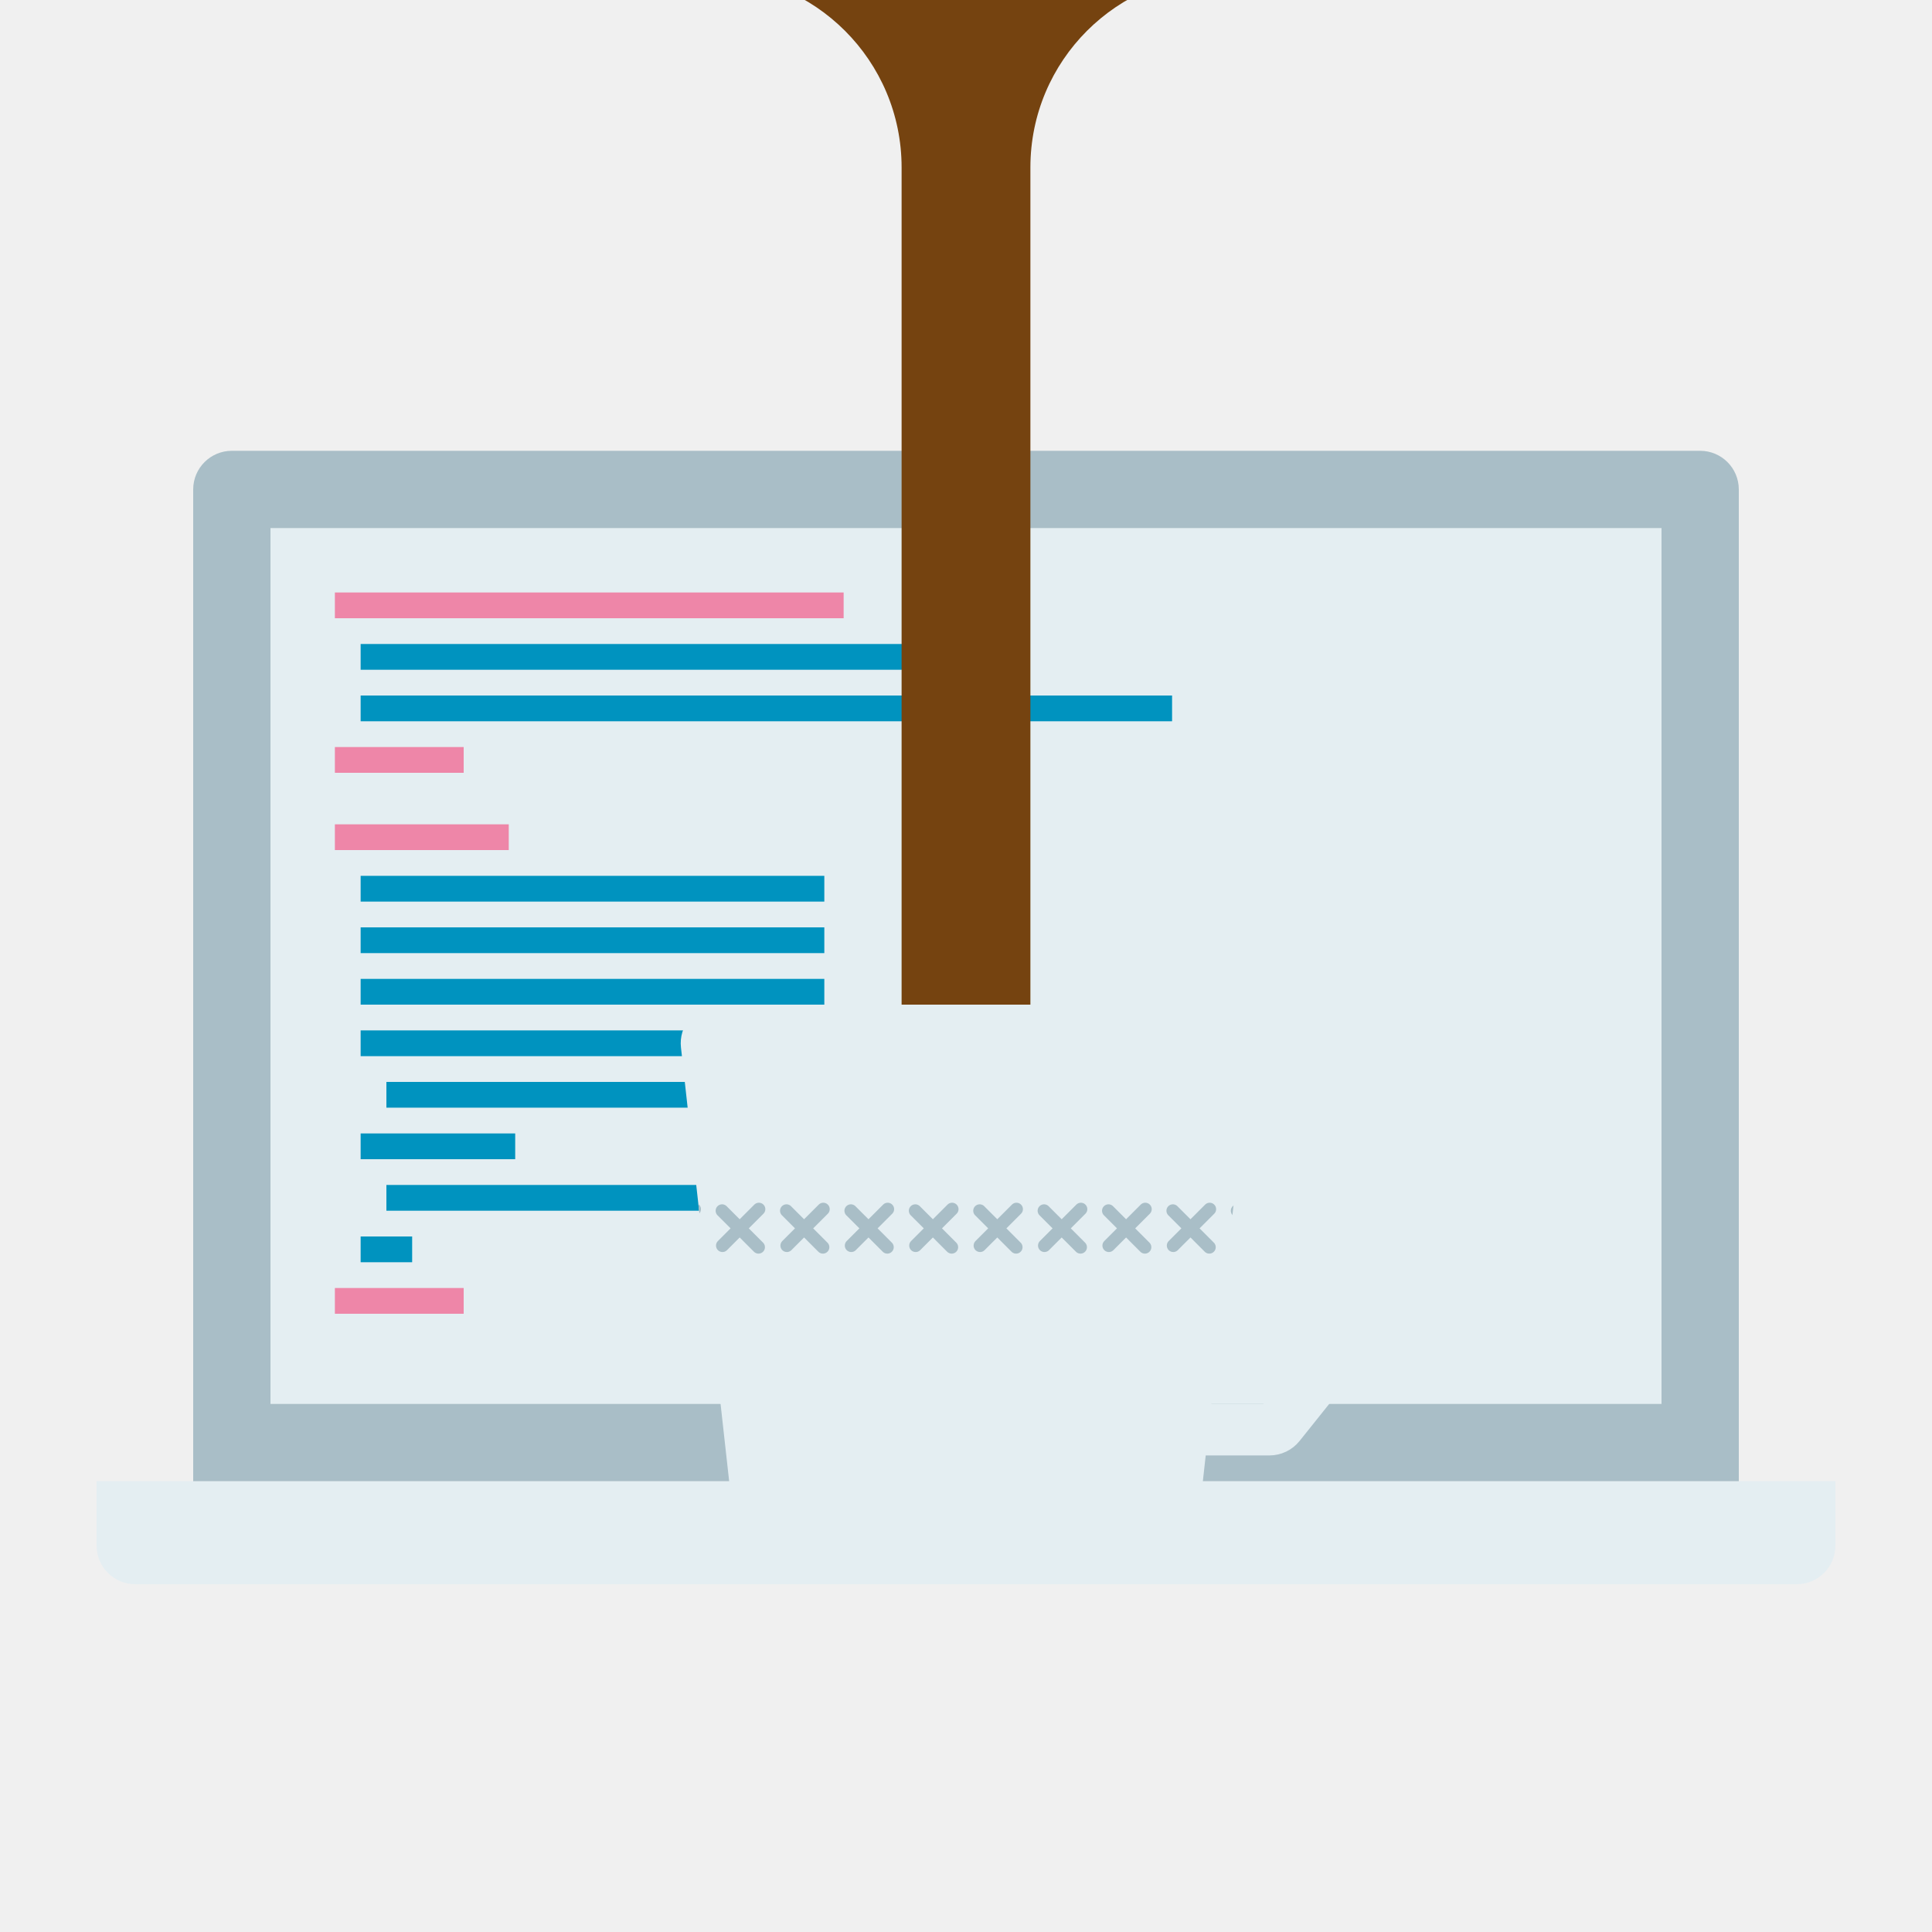
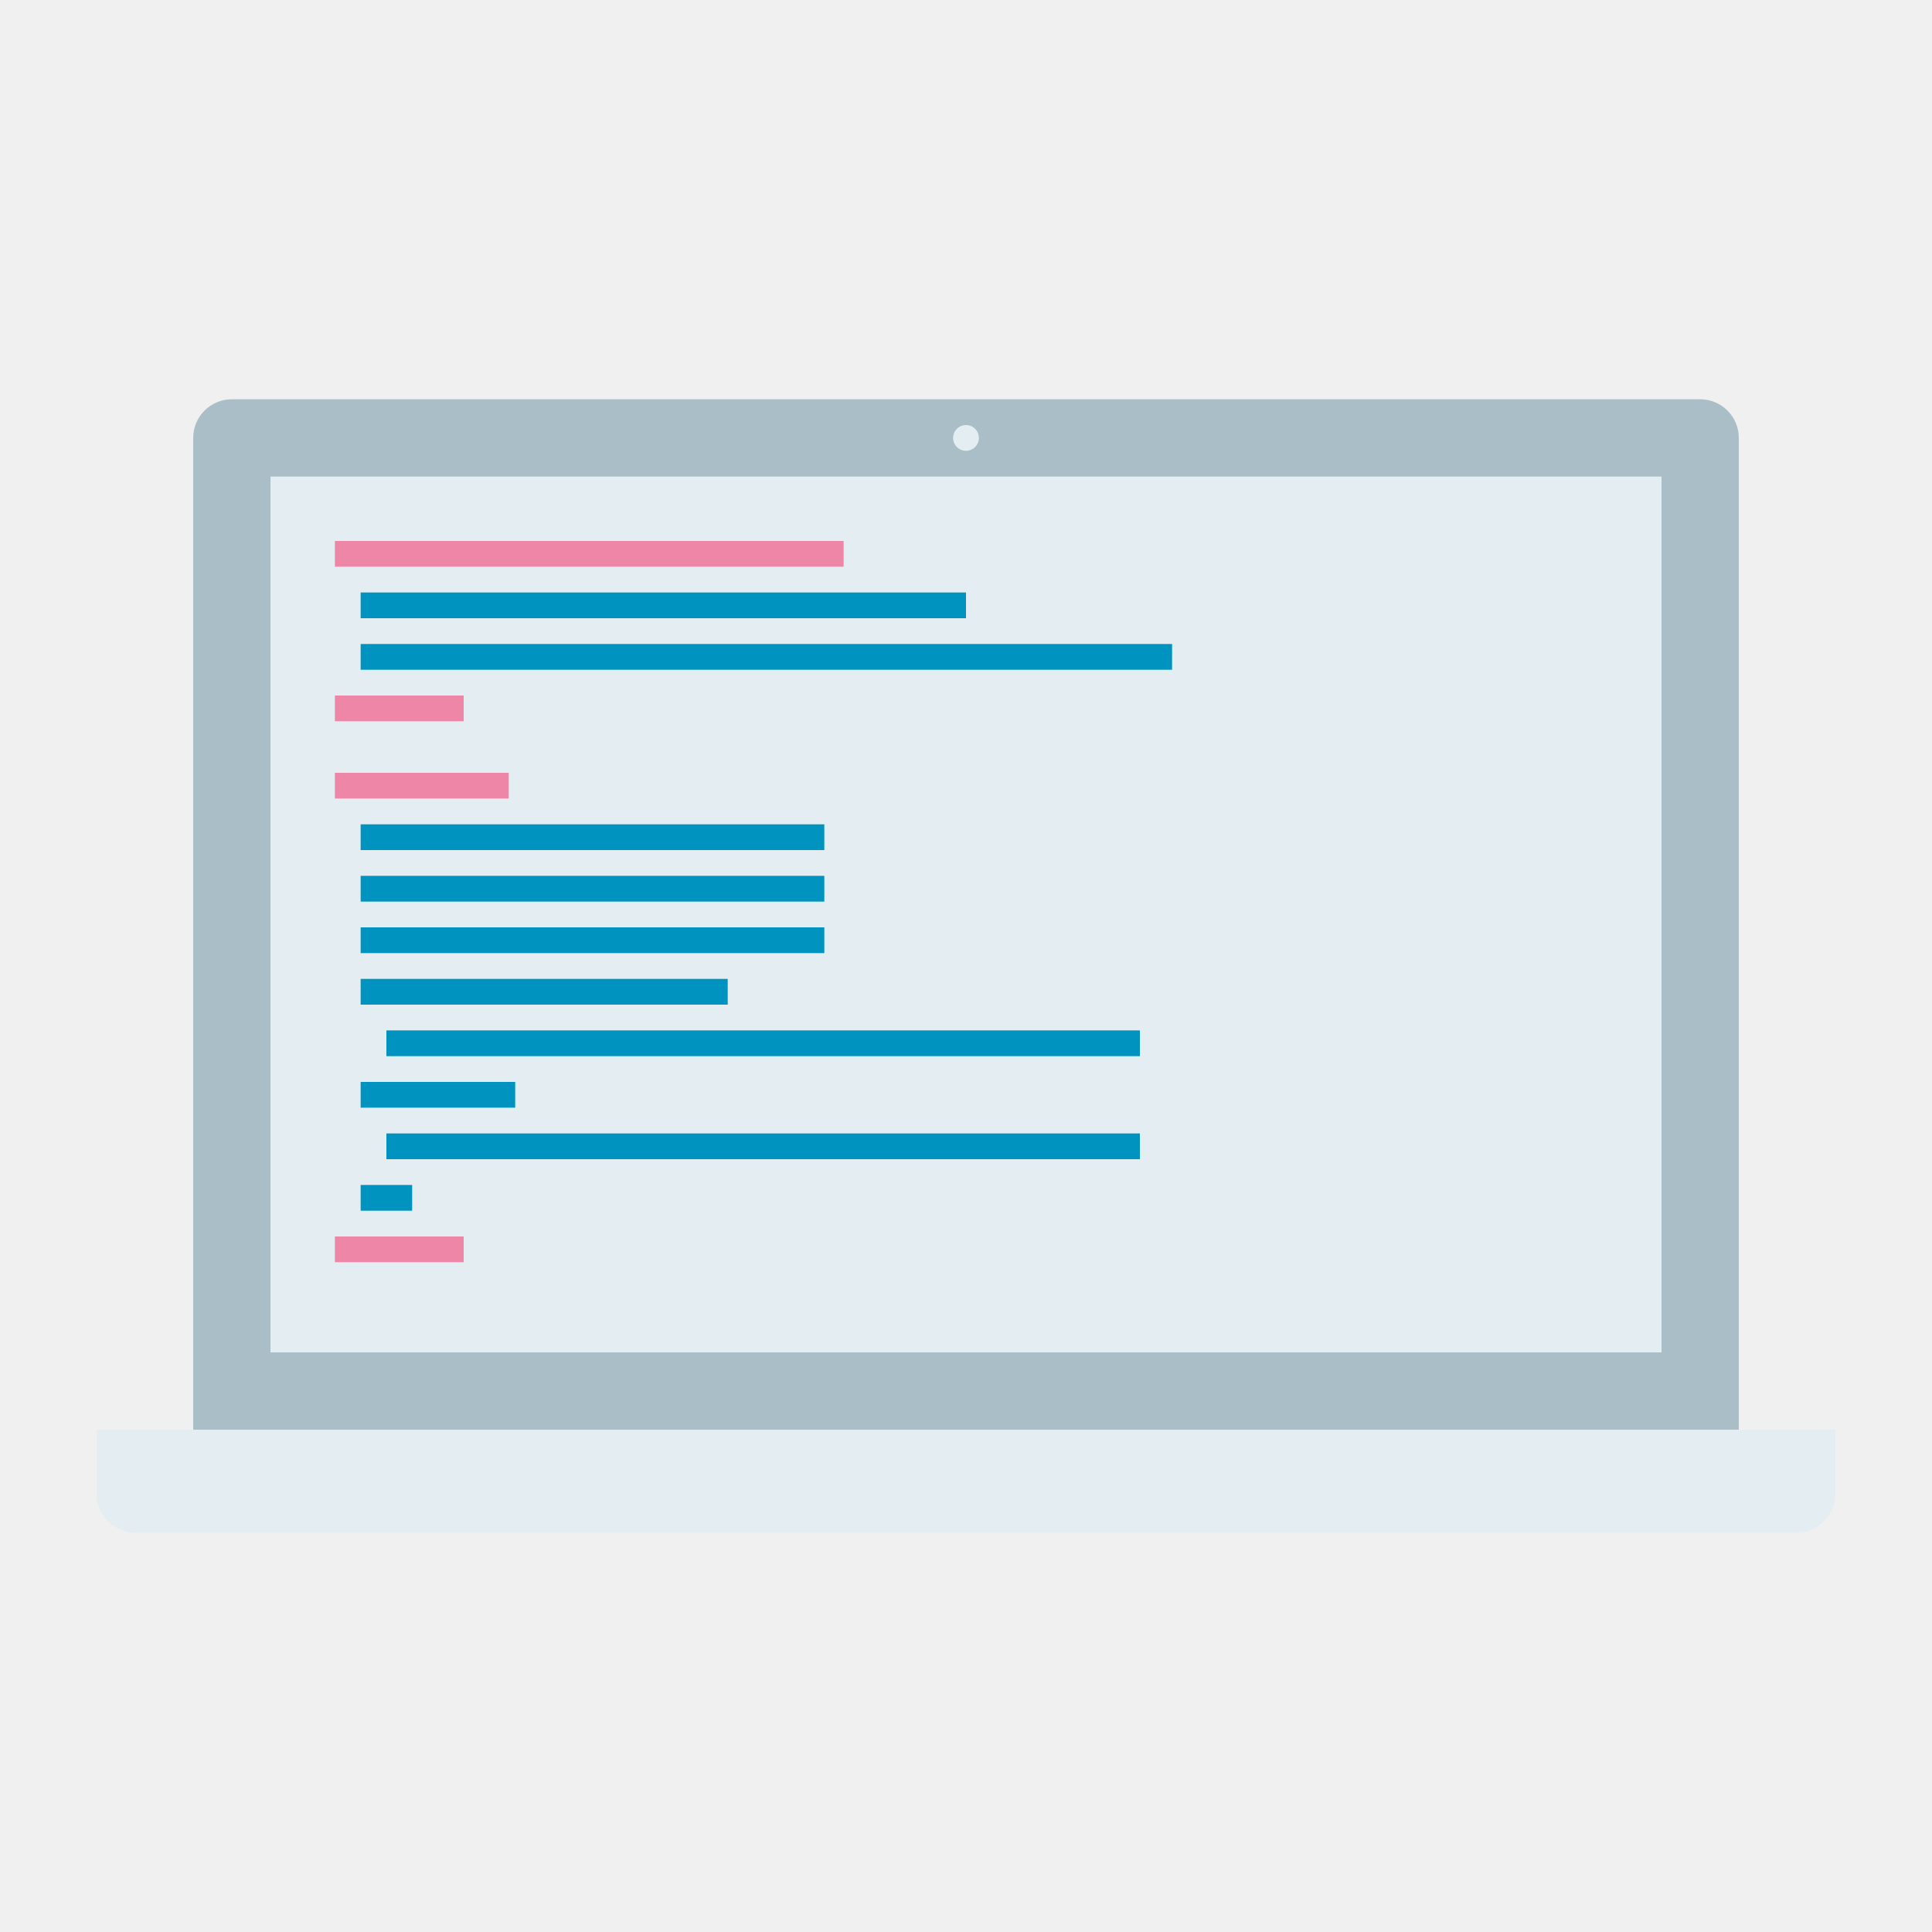
- <svg xmlns="http://www.w3.org/2000/svg" xmlns:xlink="http://www.w3.org/1999/xlink" width="300" height="300" viewBox="0 0 300 300">
-   <defs>
-     <path id="journeyimage06-a" d="M6.704,0 L83.296,0 C86.61,-6.08718376e-16 89.296,2.686 89.296,6 C89.296,6.221 89.284,6.443 89.26,6.663 L80.593,84.663 C80.255,87.701 77.687,90 74.63,90 L15.37,90 C12.313,90 9.745,87.701 9.407,84.663 L0.74,6.663 C0.374,3.369 2.748,0.403 6.041,0.037 C6.261,0.012 6.482,4.06651779e-17 6.704,0 Z" />
-     <path id="journeyimage06-c" d="M50,30 L50,160 L30,160 L30,30 C30,13.431 16.569,0 0,0 L80,0 C63.431,0 50,13.431 50,30 Z" />
-   </defs>
-   <g fill="none" fill-rule="evenodd">
-     <g transform="translate(15 70)">
-       <path fill="#E4EEF2" d="M0,160 L270,160 L270,170 C270,173.314 267.314,176 264,176 L6,176 C2.686,176 4.05812251e-16,173.314 0,170 L0,160 Z" />
-       <path fill="#A9BEC7" d="M21,0 L249,0 C252.314,-6.08718376e-16 255,2.686 255,6 L255,160 L15,160 L15,6 C15,2.686 17.686,6.08718376e-16 21,0 Z" />
-       <rect width="216" height="136" x="27" y="12" fill="#E4EEF2" />
-       <circle cx="135" cy="6" r="2" fill="#E4EEF2" />
-       <g transform="translate(37 22)">
-         <rect width="20" height="4" y="108" fill="#EE86A8" />
-         <polygon fill="#0093BF" points="4 100 12 100 12 104 4 104" />
-         <polygon fill="#0093BF" points="8 92 125 92 125 96 8 96" />
-         <polygon fill="#0093BF" points="4 84 28 84 28 88 4 88" />
-         <polygon fill="#0093BF" points="8 76 125 76 125 80 8 80" />
-         <polygon fill="#0093BF" points="4 68 61 68 61 72 4 72" />
-         <polygon fill="#0093BF" points="4 60 76 60 76 64 4 64" />
-         <polygon fill="#0093BF" points="4 52 76 52 76 56 4 56" />
-         <polygon fill="#0093BF" points="4 44 76 44 76 48 4 48" />
-         <rect width="27" height="4" y="36" fill="#EE86A8" />
-         <rect width="20" height="4" y="24" fill="#EE86A8" />
-         <polygon fill="#0093BF" points="4 16 130 16 130 20 4 20" />
-         <polygon fill="#0093BF" points="4 8 98 8 98 12 4 12" />
-         <rect width="79" height="4" fill="#EE86A8" />
-       </g>
-     </g>
-     <g transform="translate(105 -4)">
-       <g transform="translate(0 160)">
-         <path stroke="#E4EEF2" stroke-width="8" d="M57,24 C55.895,24 55,24.895 55,26 L55,64 C55,65.105 55.895,66 57,66 L92.116,66 C92.724,66 93.298,65.724 93.678,65.249 L106.562,49.145 C106.845,48.79 107,48.349 107,47.895 L107,26 C107,24.895 106.105,24 105,24 L57,24 Z" />
-         <mask id="journeyimage06-b" fill="#fff">
-           <use xlink:href="#journeyimage06-a" />
-         </mask>
-         <use fill="#E4EEF2" xlink:href="#journeyimage06-a" />
-         <g stroke-linecap="round" mask="url(#journeyimage06-b)">
-           <g transform="translate(-7 29)">
-             <path stroke="#A9BEC7" stroke-width="2" d="M0 4.25L8 4.25M3.867.033L3.867 8.033" transform="rotate(45 3.564 8.605)" />
-             <path stroke="#A9BEC7" stroke-width="2" d="M0 4.25L8 4.25M3.867.033L3.867 8.033" transform="rotate(45 8.564 20.676)" />
-             <path stroke="#A9BEC7" stroke-width="2" d="M0 4.25L8 4.25M3.867.033L3.867 8.033" transform="rotate(45 13.564 32.747)" />
-             <path stroke="#A9BEC7" stroke-width="2" d="M0 4.25L8 4.25M3.867.033L3.867 8.033" transform="rotate(45 18.564 44.818)" />
-             <path stroke="#A9BEC7" stroke-width="2" d="M0 4.25L8 4.25M3.867.033L3.867 8.033" transform="rotate(45 23.564 56.889)" />
-             <path stroke="#A9BEC7" stroke-width="2" d="M0 4.25L8 4.25M3.867.033L3.867 8.033" transform="rotate(45 28.564 68.96)" />
-             <path stroke="#A9BEC7" stroke-width="2" d="M0 4.25L8 4.25M3.867.033L3.867 8.033" transform="rotate(45 33.564 81.031)" />
-             <path stroke="#A9BEC7" stroke-width="2" d="M0 4.25L8 4.25M3.867.033L3.867 8.033" transform="rotate(45 38.564 93.102)" />
-             <path stroke="#A9BEC7" stroke-width="2" d="M0 4.25L8 4.25M3.867.033L3.867 8.033" transform="rotate(45 43.564 105.173)" />
-             <path stroke="#A9BEC7" stroke-width="2" d="M0 4.25L8 4.25M3.867.033L3.867 8.033" transform="rotate(45 48.564 117.244)" />
-           </g>
-         </g>
-       </g>
-       <g transform="translate(5)">
-         <mask id="journeyimage06-d" fill="#fff">
-           <use xlink:href="#journeyimage06-c" />
-         </mask>
-         <rect width="80" height="160" y="4" fill="#754310" mask="url(#journeyimage06-d)" />
-       </g>
+ <svg xmlns="http://www.w3.org/2000/svg" width="100%" height="100%" viewBox="0 0 300 300">
+   <g class="laptopSet" fill="none" fill-rule="evenodd" transform="translate(15 62)">
+     <path fill="#E4EEF2" d="M0,160 L270,160 L270,170 C270,173.314 267.314,176 264,176 L6,176 C2.686,176 4.05812251e-16,173.314 0,170 L0,160 Z" />
+     <path fill="#A9BEC7" d="M21,0 L249,0 C252.314,-6.08718376e-16 255,2.686 255,6 L255,160 L15,160 L15,6 C15,2.686 17.686,6.08718376e-16 21,0 Z" />
+     <rect width="216" height="136" x="27" y="12" fill="#E4EEF2" />
+     <circle cx="135" cy="6" r="2" fill="#E4EEF2" />
+     <g class="code" transform="translate(37 22)">
+       <rect width="20" height="4" y="108" fill="#EE86A8" />
+       <polygon fill="#0093BF" points="4 100 12 100 12 104 4 104" />
+       <polygon fill="#0093BF" points="8 92 125 92 125 96 8 96" />
+       <polygon fill="#0093BF" points="4 84 28 84 28 88 4 88" />
+       <polygon fill="#0093BF" points="8 76 125 76 125 80 8 80" />
+       <polygon fill="#0093BF" points="4 68 61 68 61 72 4 72" />
+       <polygon fill="#0093BF" points="4 60 76 60 76 64 4 64" />
+       <polygon fill="#0093BF" points="4 52 76 52 76 56 4 56" />
+       <polygon fill="#0093BF" points="4 44 76 44 76 48 4 48" />
+       <rect width="27" height="4" y="36" fill="#EE86A8" />
+       <rect width="20" height="4" y="24" fill="#EE86A8" />
+       <polygon fill="#0093BF" points="4 16 130 16 130 20 4 20" />
+       <polygon fill="#0093BF" points="4 8 98 8 98 12 4 12" />
+       <rect width="79" height="4" fill="#EE86A8" />
    </g>
  </g>
</svg>
